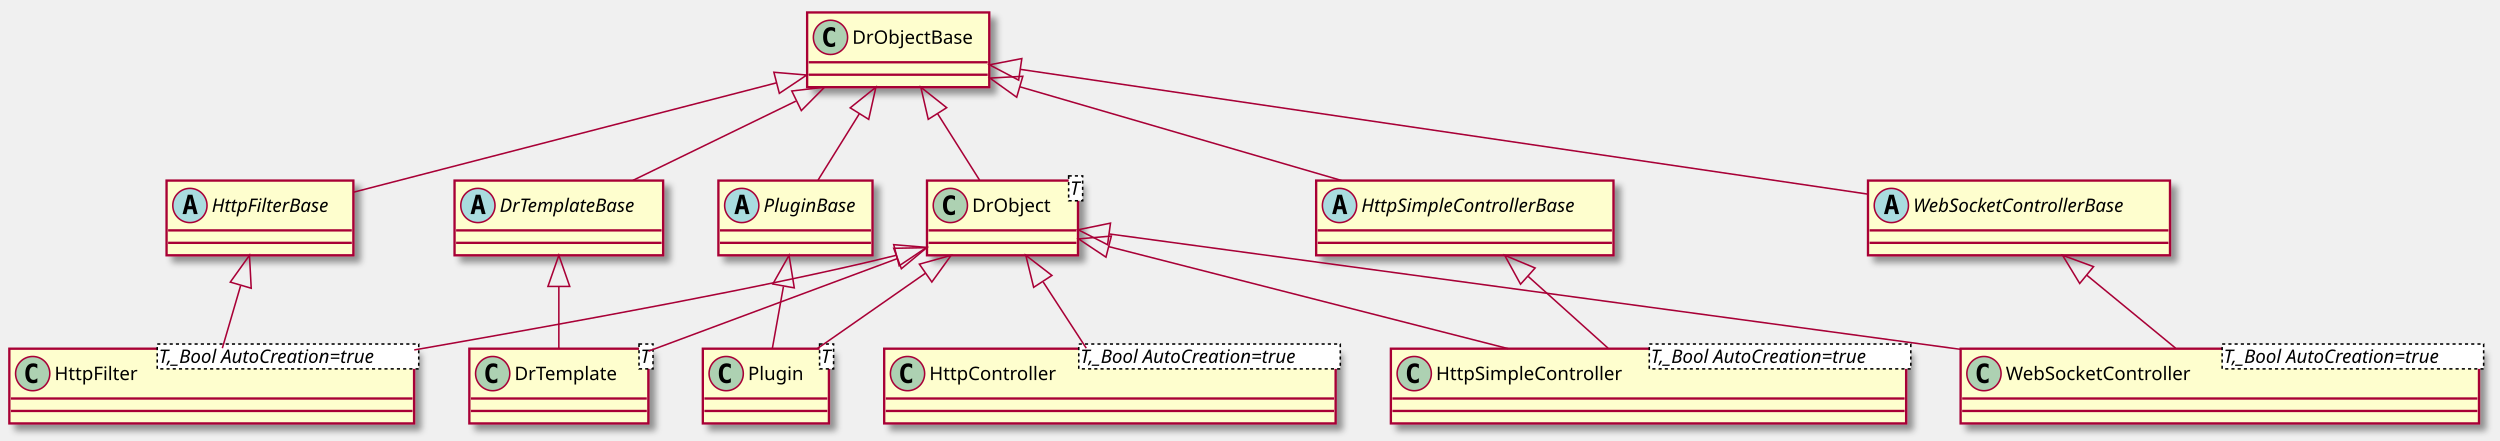
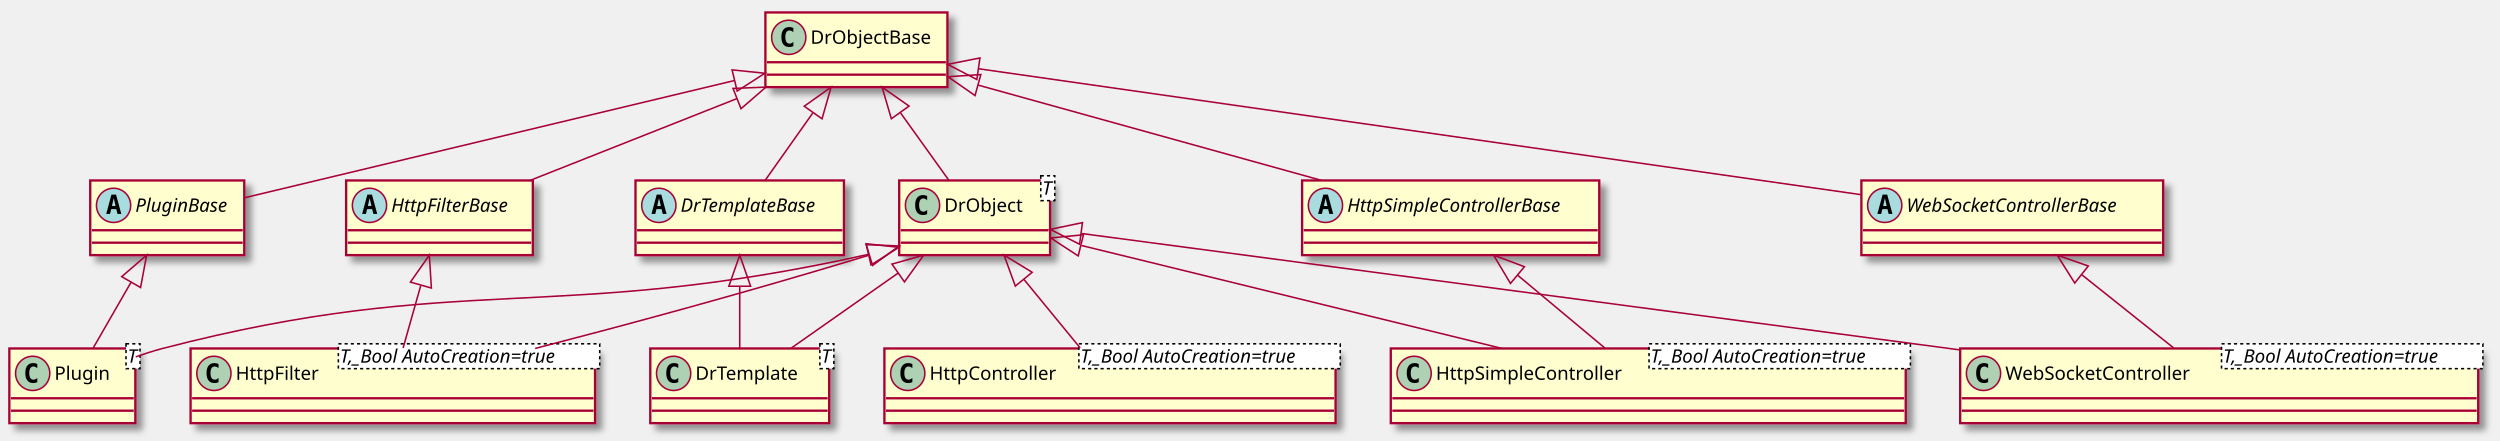
- <svg xmlns="http://www.w3.org/2000/svg" contentScriptType="application/ecmascript" contentStyleType="text/css" height="283px" preserveAspectRatio="none" style="width:1606px;height:283px;" version="1.1" viewBox="0 0 1606 283" width="1606px" zoomAndPan="magnify">
+ <svg xmlns="http://www.w3.org/2000/svg" contentScriptType="application/ecmascript" contentStyleType="text/css" height="283px" preserveAspectRatio="none" style="width:1607px;height:283px;" version="1.1" viewBox="0 0 1607 283" width="1607px" zoomAndPan="magnify">
  <defs>
-     <filter height="300%" id="f1hxv7qah2ywp8" width="300%" x="-1" y="-1">
+     <filter height="300%" id="f1bitmemdarbrc" width="300%" x="-1" y="-1">
      <feGaussianBlur result="blurOut" stdDeviation="2.0" />
      <feColorMatrix in="blurOut" result="blurOut2" type="matrix" values="0 0 0 0 0 0 0 0 0 0 0 0 0 0 0 0 0 0 .4 0" />
      <feOffset dx="4.0" dy="4.0" in="blurOut2" result="blurOut3" />
      <feBlend in="SourceGraphic" in2="blurOut3" mode="normal" />
    </filter>
  </defs>
  <g>
-     <rect fill="#FEFECE" filter="url(#f1hxv7qah2ywp8)" height="48" id="C_0000948678946378292650" style="stroke: #A80036; stroke-width: 1.5;" width="117" x="518.5" y="8" />
-     <ellipse cx="533.5" cy="24" fill="#ADD1B2" rx="11" ry="11" style="stroke: #A80036; stroke-width: 1.0;" />
-     <path d="M536.469,29.641 Q535.891,29.938 535.25,30.078 Q534.609,30.234 533.906,30.234 Q531.406,30.234 530.078,28.594 Q528.766,26.938 528.766,23.812 Q528.766,20.688 530.078,19.031 Q531.406,17.375 533.906,17.375 Q534.609,17.375 535.25,17.531 Q535.906,17.688 536.469,17.984 L536.469,20.703 Q535.844,20.125 535.25,19.859 Q534.656,19.578 534.031,19.578 Q532.688,19.578 532,20.656 Q531.312,21.719 531.312,23.812 Q531.312,25.906 532,26.984 Q532.688,28.047 534.031,28.047 Q534.656,28.047 535.25,27.781 Q535.844,27.5 536.469,26.922 L536.469,29.641 Z " />
-     <text fill="#000000" font-family="sans-serif" font-size="12" lengthAdjust="spacingAndGlyphs" textLength="85" x="547.5" y="28.154">DrObjectBase</text>
-     <line style="stroke: #A80036; stroke-width: 1.5;" x1="519.5" x2="634.5" y1="40" y2="40" />
-     <line style="stroke: #A80036; stroke-width: 1.5;" x1="519.5" x2="634.5" y1="48" y2="48" />
-     <rect fill="#FEFECE" filter="url(#f1hxv7qah2ywp8)" height="48" id="C_0000928351319055387329" style="stroke: #A80036; stroke-width: 1.5;" width="97" x="595.5" y="116" />
-     <ellipse cx="610.5" cy="132" fill="#ADD1B2" rx="11" ry="11" style="stroke: #A80036; stroke-width: 1.0;" />
-     <path d="M613.469,137.641 Q612.891,137.938 612.25,138.078 Q611.609,138.234 610.906,138.234 Q608.406,138.234 607.078,136.594 Q605.766,134.938 605.766,131.812 Q605.766,128.688 607.078,127.031 Q608.406,125.375 610.906,125.375 Q611.609,125.375 612.25,125.531 Q612.906,125.688 613.469,125.984 L613.469,128.703 Q612.844,128.125 612.25,127.859 Q611.656,127.578 611.031,127.578 Q609.688,127.578 609,128.656 Q608.312,129.719 608.312,131.812 Q608.312,133.906 609,134.984 Q609.688,136.047 611.031,136.047 Q611.656,136.047 612.25,135.781 Q612.844,135.5 613.469,134.922 L613.469,137.641 Z " />
-     <text fill="#000000" font-family="sans-serif" font-size="12" lengthAdjust="spacingAndGlyphs" textLength="54" x="624.5" y="136.154">DrObject</text>
-     <rect fill="#FFFFFF" height="15.969" style="stroke: #000000; stroke-width: 1.0; stroke-dasharray: 2.0,2.0;" width="9" x="686.5" y="113" />
-     <text fill="#000000" font-family="sans-serif" font-size="12" font-style="italic" lengthAdjust="spacingAndGlyphs" textLength="7" x="687.5" y="125.139">T</text>
-     <line style="stroke: #A80036; stroke-width: 1.5;" x1="596.5" x2="691.5" y1="148" y2="148" />
-     <line style="stroke: #A80036; stroke-width: 1.5;" x1="596.5" x2="691.5" y1="156" y2="156" />
-     <rect fill="#FEFECE" filter="url(#f1hxv7qah2ywp8)" height="48" id="C_0001287349830889935744" style="stroke: #A80036; stroke-width: 1.5;" width="120" x="107" y="116" />
-     <ellipse cx="122" cy="132" fill="#A9DCDF" rx="11" ry="11" style="stroke: #A80036; stroke-width: 1.0;" />
-     <path d="M122.109,127.344 L120.953,132.422 L123.281,132.422 L122.109,127.344 Z M120.625,125.109 L123.609,125.109 L126.969,137.5 L124.516,137.5 L123.75,134.438 L120.469,134.438 L119.719,137.5 L117.281,137.5 L120.625,125.109 Z " />
-     <text fill="#000000" font-family="sans-serif" font-size="12" font-style="italic" lengthAdjust="spacingAndGlyphs" textLength="88" x="136" y="136.154">HttpFilterBase</text>
-     <line style="stroke: #A80036; stroke-width: 1.5;" x1="108" x2="226" y1="148" y2="148" />
-     <line style="stroke: #A80036; stroke-width: 1.5;" x1="108" x2="226" y1="156" y2="156" />
-     <rect fill="#FEFECE" filter="url(#f1hxv7qah2ywp8)" height="48" id="C_0001423317784030907931" style="stroke: #A80036; stroke-width: 1.5;" width="260" x="6" y="224" />
+     <rect fill="#FEFECE" filter="url(#f1bitmemdarbrc)" height="48" id="C_0000948678946378292650" style="stroke: #A80036; stroke-width: 1.5;" width="117" x="492" y="8" />
+     <ellipse cx="507" cy="24" fill="#ADD1B2" rx="11" ry="11" style="stroke: #A80036; stroke-width: 1.0;" />
+     <path d="M509.969,29.641 Q509.391,29.938 508.75,30.078 Q508.109,30.234 507.406,30.234 Q504.906,30.234 503.578,28.594 Q502.266,26.938 502.266,23.812 Q502.266,20.688 503.578,19.031 Q504.906,17.375 507.406,17.375 Q508.109,17.375 508.75,17.531 Q509.406,17.688 509.969,17.984 L509.969,20.703 Q509.344,20.125 508.75,19.859 Q508.156,19.578 507.531,19.578 Q506.188,19.578 505.5,20.656 Q504.812,21.719 504.812,23.812 Q504.812,25.906 505.5,26.984 Q506.188,28.047 507.531,28.047 Q508.156,28.047 508.75,27.781 Q509.344,27.5 509.969,26.922 L509.969,29.641 Z " />
+     <text fill="#000000" font-family="sans-serif" font-size="12" lengthAdjust="spacingAndGlyphs" textLength="85" x="521" y="28.154">DrObjectBase</text>
+     <line style="stroke: #A80036; stroke-width: 1.5;" x1="493" x2="608" y1="40" y2="40" />
+     <line style="stroke: #A80036; stroke-width: 1.5;" x1="493" x2="608" y1="48" y2="48" />
+     <rect fill="#FEFECE" filter="url(#f1bitmemdarbrc)" height="48" id="C_0000928351319055387329" style="stroke: #A80036; stroke-width: 1.5;" width="97" x="578" y="116" />
+     <ellipse cx="593" cy="132" fill="#ADD1B2" rx="11" ry="11" style="stroke: #A80036; stroke-width: 1.0;" />
+     <path d="M595.969,137.641 Q595.391,137.938 594.75,138.078 Q594.109,138.234 593.406,138.234 Q590.906,138.234 589.578,136.594 Q588.266,134.938 588.266,131.812 Q588.266,128.688 589.578,127.031 Q590.906,125.375 593.406,125.375 Q594.109,125.375 594.75,125.531 Q595.406,125.688 595.969,125.984 L595.969,128.703 Q595.344,128.125 594.75,127.859 Q594.156,127.578 593.531,127.578 Q592.188,127.578 591.5,128.656 Q590.812,129.719 590.812,131.812 Q590.812,133.906 591.5,134.984 Q592.188,136.047 593.531,136.047 Q594.156,136.047 594.75,135.781 Q595.344,135.5 595.969,134.922 L595.969,137.641 Z " />
+     <text fill="#000000" font-family="sans-serif" font-size="12" lengthAdjust="spacingAndGlyphs" textLength="54" x="607" y="136.154">DrObject</text>
+     <rect fill="#FFFFFF" height="15.969" style="stroke: #000000; stroke-width: 1.0; stroke-dasharray: 2.0,2.0;" width="9" x="669" y="113" />
+     <text fill="#000000" font-family="sans-serif" font-size="12" font-style="italic" lengthAdjust="spacingAndGlyphs" textLength="7" x="670" y="125.139">T</text>
+     <line style="stroke: #A80036; stroke-width: 1.5;" x1="579" x2="674" y1="148" y2="148" />
+     <line style="stroke: #A80036; stroke-width: 1.5;" x1="579" x2="674" y1="156" y2="156" />
+     <rect fill="#FEFECE" filter="url(#f1bitmemdarbrc)" height="48" id="C_0001766132705992294525" style="stroke: #A80036; stroke-width: 1.5;" width="99" x="58" y="116" />
+     <ellipse cx="73" cy="132" fill="#A9DCDF" rx="11" ry="11" style="stroke: #A80036; stroke-width: 1.0;" />
+     <path d="M73.109,127.344 L71.953,132.422 L74.281,132.422 L73.109,127.344 Z M71.625,125.109 L74.609,125.109 L77.969,137.5 L75.516,137.5 L74.75,134.438 L71.469,134.438 L70.719,137.5 L68.281,137.5 L71.625,125.109 Z " />
+     <text fill="#000000" font-family="sans-serif" font-size="12" font-style="italic" lengthAdjust="spacingAndGlyphs" textLength="67" x="87" y="136.154">PluginBase</text>
+     <line style="stroke: #A80036; stroke-width: 1.5;" x1="59" x2="156" y1="148" y2="148" />
+     <line style="stroke: #A80036; stroke-width: 1.5;" x1="59" x2="156" y1="156" y2="156" />
+     <rect fill="#FEFECE" filter="url(#f1bitmemdarbrc)" height="48" id="C_0000090245984191403772" style="stroke: #A80036; stroke-width: 1.5;" width="81" x="6" y="224" />
    <ellipse cx="21" cy="240" fill="#ADD1B2" rx="11" ry="11" style="stroke: #A80036; stroke-width: 1.0;" />
    <path d="M23.969,245.641 Q23.391,245.938 22.75,246.078 Q22.109,246.234 21.406,246.234 Q18.906,246.234 17.578,244.594 Q16.266,242.938 16.266,239.812 Q16.266,236.688 17.578,235.031 Q18.906,233.375 21.406,233.375 Q22.109,233.375 22.75,233.531 Q23.406,233.688 23.969,233.984 L23.969,236.703 Q23.344,236.125 22.75,235.859 Q22.156,235.578 21.531,235.578 Q20.188,235.578 19.5,236.656 Q18.812,237.719 18.812,239.812 Q18.812,241.906 19.5,242.984 Q20.188,244.047 21.531,244.047 Q22.156,244.047 22.75,243.781 Q23.344,243.5 23.969,242.922 L23.969,245.641 Z " />
-     <text fill="#000000" font-family="sans-serif" font-size="12" lengthAdjust="spacingAndGlyphs" textLength="58" x="35" y="244.154">HttpFilter</text>
-     <rect fill="#FFFFFF" height="15.969" style="stroke: #000000; stroke-width: 1.0; stroke-dasharray: 2.0,2.0;" width="168" x="101" y="221" />
-     <text fill="#000000" font-family="sans-serif" font-size="12" font-style="italic" lengthAdjust="spacingAndGlyphs" textLength="166" x="102" y="233.139">T,_Bool AutoCreation=true</text>
-     <line style="stroke: #A80036; stroke-width: 1.5;" x1="7" x2="265" y1="256" y2="256" />
-     <line style="stroke: #A80036; stroke-width: 1.5;" x1="7" x2="265" y1="264" y2="264" />
-     <rect fill="#FEFECE" filter="url(#f1hxv7qah2ywp8)" height="48" id="C_0000286555068366301766" style="stroke: #A80036; stroke-width: 1.5;" width="134" x="292" y="116" />
-     <ellipse cx="307" cy="132" fill="#A9DCDF" rx="11" ry="11" style="stroke: #A80036; stroke-width: 1.0;" />
-     <path d="M307.109,127.344 L305.953,132.422 L308.281,132.422 L307.109,127.344 Z M305.625,125.109 L308.609,125.109 L311.969,137.5 L309.516,137.5 L308.75,134.438 L305.469,134.438 L304.719,137.5 L302.281,137.5 L305.625,125.109 Z " />
-     <text fill="#000000" font-family="sans-serif" font-size="12" font-style="italic" lengthAdjust="spacingAndGlyphs" textLength="102" x="321" y="136.154">DrTemplateBase</text>
-     <line style="stroke: #A80036; stroke-width: 1.5;" x1="293" x2="425" y1="148" y2="148" />
-     <line style="stroke: #A80036; stroke-width: 1.5;" x1="293" x2="425" y1="156" y2="156" />
-     <rect fill="#FEFECE" filter="url(#f1hxv7qah2ywp8)" height="48" id="C_0000730908334399288167" style="stroke: #A80036; stroke-width: 1.5;" width="115" x="301.5" y="224" />
-     <ellipse cx="316.5" cy="240" fill="#ADD1B2" rx="11" ry="11" style="stroke: #A80036; stroke-width: 1.0;" />
-     <path d="M319.469,245.641 Q318.891,245.938 318.25,246.078 Q317.609,246.234 316.906,246.234 Q314.406,246.234 313.078,244.594 Q311.766,242.938 311.766,239.812 Q311.766,236.688 313.078,235.031 Q314.406,233.375 316.906,233.375 Q317.609,233.375 318.25,233.531 Q318.906,233.688 319.469,233.984 L319.469,236.703 Q318.844,236.125 318.25,235.859 Q317.656,235.578 317.031,235.578 Q315.688,235.578 315,236.656 Q314.312,237.719 314.312,239.812 Q314.312,241.906 315,242.984 Q315.688,244.047 317.031,244.047 Q317.656,244.047 318.25,243.781 Q318.844,243.5 319.469,242.922 L319.469,245.641 Z " />
-     <text fill="#000000" font-family="sans-serif" font-size="12" lengthAdjust="spacingAndGlyphs" textLength="72" x="330.5" y="244.154">DrTemplate</text>
-     <rect fill="#FFFFFF" height="15.969" style="stroke: #000000; stroke-width: 1.0; stroke-dasharray: 2.0,2.0;" width="9" x="410.5" y="221" />
-     <text fill="#000000" font-family="sans-serif" font-size="12" font-style="italic" lengthAdjust="spacingAndGlyphs" textLength="7" x="411.5" y="233.139">T</text>
-     <line style="stroke: #A80036; stroke-width: 1.5;" x1="302.5" x2="415.5" y1="256" y2="256" />
-     <line style="stroke: #A80036; stroke-width: 1.5;" x1="302.5" x2="415.5" y1="264" y2="264" />
-     <rect fill="#FEFECE" filter="url(#f1hxv7qah2ywp8)" height="48" id="C_0001766132705992294525" style="stroke: #A80036; stroke-width: 1.5;" width="99" x="461.5" y="116" />
-     <ellipse cx="476.5" cy="132" fill="#A9DCDF" rx="11" ry="11" style="stroke: #A80036; stroke-width: 1.0;" />
-     <path d="M476.609,127.344 L475.453,132.422 L477.781,132.422 L476.609,127.344 Z M475.125,125.109 L478.109,125.109 L481.469,137.5 L479.016,137.5 L478.25,134.438 L474.969,134.438 L474.219,137.5 L471.781,137.5 L475.125,125.109 Z " />
-     <text fill="#000000" font-family="sans-serif" font-size="12" font-style="italic" lengthAdjust="spacingAndGlyphs" textLength="67" x="490.5" y="136.154">PluginBase</text>
-     <line style="stroke: #A80036; stroke-width: 1.5;" x1="462.5" x2="559.5" y1="148" y2="148" />
-     <line style="stroke: #A80036; stroke-width: 1.5;" x1="462.5" x2="559.5" y1="156" y2="156" />
-     <rect fill="#FEFECE" filter="url(#f1hxv7qah2ywp8)" height="48" id="C_0000090245984191403772" style="stroke: #A80036; stroke-width: 1.5;" width="81" x="451.5" y="224" />
-     <ellipse cx="466.5" cy="240" fill="#ADD1B2" rx="11" ry="11" style="stroke: #A80036; stroke-width: 1.0;" />
-     <path d="M469.469,245.641 Q468.891,245.938 468.25,246.078 Q467.609,246.234 466.906,246.234 Q464.406,246.234 463.078,244.594 Q461.766,242.938 461.766,239.812 Q461.766,236.688 463.078,235.031 Q464.406,233.375 466.906,233.375 Q467.609,233.375 468.25,233.531 Q468.906,233.688 469.469,233.984 L469.469,236.703 Q468.844,236.125 468.25,235.859 Q467.656,235.578 467.031,235.578 Q465.688,235.578 465,236.656 Q464.312,237.719 464.312,239.812 Q464.312,241.906 465,242.984 Q465.688,244.047 467.031,244.047 Q467.656,244.047 468.25,243.781 Q468.844,243.5 469.469,242.922 L469.469,245.641 Z " />
-     <text fill="#000000" font-family="sans-serif" font-size="12" lengthAdjust="spacingAndGlyphs" textLength="38" x="480.5" y="244.154">Plugin</text>
-     <rect fill="#FFFFFF" height="15.969" style="stroke: #000000; stroke-width: 1.0; stroke-dasharray: 2.0,2.0;" width="9" x="526.5" y="221" />
-     <text fill="#000000" font-family="sans-serif" font-size="12" font-style="italic" lengthAdjust="spacingAndGlyphs" textLength="7" x="527.5" y="233.139">T</text>
-     <line style="stroke: #A80036; stroke-width: 1.5;" x1="452.5" x2="531.5" y1="256" y2="256" />
-     <line style="stroke: #A80036; stroke-width: 1.5;" x1="452.5" x2="531.5" y1="264" y2="264" />
-     <rect fill="#FEFECE" filter="url(#f1hxv7qah2ywp8)" height="48" id="C_0000128620413217137181" style="stroke: #A80036; stroke-width: 1.5;" width="191" x="845.5" y="116" />
-     <ellipse cx="860.5" cy="132" fill="#A9DCDF" rx="11" ry="11" style="stroke: #A80036; stroke-width: 1.0;" />
-     <path d="M860.609,127.344 L859.453,132.422 L861.781,132.422 L860.609,127.344 Z M859.125,125.109 L862.109,125.109 L865.469,137.5 L863.016,137.5 L862.25,134.438 L858.969,134.438 L858.219,137.5 L855.781,137.5 L859.125,125.109 Z " />
-     <text fill="#000000" font-family="sans-serif" font-size="12" font-style="italic" lengthAdjust="spacingAndGlyphs" textLength="159" x="874.5" y="136.154">HttpSimpleControllerBase</text>
-     <line style="stroke: #A80036; stroke-width: 1.5;" x1="846.5" x2="1035.5" y1="148" y2="148" />
-     <line style="stroke: #A80036; stroke-width: 1.5;" x1="846.5" x2="1035.5" y1="156" y2="156" />
-     <rect fill="#FEFECE" filter="url(#f1hxv7qah2ywp8)" height="48" id="C_0001615046545627727628" style="stroke: #A80036; stroke-width: 1.5;" width="194" x="1200" y="116" />
-     <ellipse cx="1215" cy="132" fill="#A9DCDF" rx="11" ry="11" style="stroke: #A80036; stroke-width: 1.0;" />
-     <path d="M1215.109,127.344 L1213.953,132.422 L1216.281,132.422 L1215.109,127.344 Z M1213.625,125.109 L1216.609,125.109 L1219.969,137.5 L1217.516,137.5 L1216.75,134.438 L1213.469,134.438 L1212.719,137.5 L1210.281,137.5 L1213.625,125.109 Z " />
-     <text fill="#000000" font-family="sans-serif" font-size="12" font-style="italic" lengthAdjust="spacingAndGlyphs" textLength="162" x="1229" y="136.154">WebSocketControllerBase</text>
-     <line style="stroke: #A80036; stroke-width: 1.5;" x1="1201" x2="1393" y1="148" y2="148" />
-     <line style="stroke: #A80036; stroke-width: 1.5;" x1="1201" x2="1393" y1="156" y2="156" />
-     <rect fill="#FEFECE" filter="url(#f1hxv7qah2ywp8)" height="48" id="C_0000022864597420834899" style="stroke: #A80036; stroke-width: 1.5;" width="290" x="568" y="224" />
-     <ellipse cx="583" cy="240" fill="#ADD1B2" rx="11" ry="11" style="stroke: #A80036; stroke-width: 1.0;" />
-     <path d="M585.969,245.641 Q585.391,245.938 584.75,246.078 Q584.109,246.234 583.406,246.234 Q580.906,246.234 579.578,244.594 Q578.266,242.938 578.266,239.812 Q578.266,236.688 579.578,235.031 Q580.906,233.375 583.406,233.375 Q584.109,233.375 584.75,233.531 Q585.406,233.688 585.969,233.984 L585.969,236.703 Q585.344,236.125 584.75,235.859 Q584.156,235.578 583.531,235.578 Q582.188,235.578 581.5,236.656 Q580.812,237.719 580.812,239.812 Q580.812,241.906 581.5,242.984 Q582.188,244.047 583.531,244.047 Q584.156,244.047 584.75,243.781 Q585.344,243.5 585.969,242.922 L585.969,245.641 Z " />
-     <text fill="#000000" font-family="sans-serif" font-size="12" lengthAdjust="spacingAndGlyphs" textLength="88" x="597" y="244.154">HttpController</text>
-     <rect fill="#FFFFFF" height="15.969" style="stroke: #000000; stroke-width: 1.0; stroke-dasharray: 2.0,2.0;" width="168" x="693" y="221" />
-     <text fill="#000000" font-family="sans-serif" font-size="12" font-style="italic" lengthAdjust="spacingAndGlyphs" textLength="166" x="694" y="233.139">T,_Bool AutoCreation=true</text>
-     <line style="stroke: #A80036; stroke-width: 1.5;" x1="569" x2="857" y1="256" y2="256" />
-     <line style="stroke: #A80036; stroke-width: 1.5;" x1="569" x2="857" y1="264" y2="264" />
-     <rect fill="#FEFECE" filter="url(#f1hxv7qah2ywp8)" height="48" id="C_0000230834042887687668" style="stroke: #A80036; stroke-width: 1.5;" width="331" x="893.5" y="224" />
-     <ellipse cx="908.5" cy="240" fill="#ADD1B2" rx="11" ry="11" style="stroke: #A80036; stroke-width: 1.0;" />
-     <path d="M911.469,245.641 Q910.891,245.938 910.25,246.078 Q909.609,246.234 908.906,246.234 Q906.406,246.234 905.078,244.594 Q903.766,242.938 903.766,239.812 Q903.766,236.688 905.078,235.031 Q906.406,233.375 908.906,233.375 Q909.609,233.375 910.25,233.531 Q910.906,233.688 911.469,233.984 L911.469,236.703 Q910.844,236.125 910.25,235.859 Q909.656,235.578 909.031,235.578 Q907.688,235.578 907,236.656 Q906.312,237.719 906.312,239.812 Q906.312,241.906 907,242.984 Q907.688,244.047 909.031,244.047 Q909.656,244.047 910.25,243.781 Q910.844,243.5 911.469,242.922 L911.469,245.641 Z " />
-     <text fill="#000000" font-family="sans-serif" font-size="12" lengthAdjust="spacingAndGlyphs" textLength="129" x="922.5" y="244.154">HttpSimpleController</text>
-     <rect fill="#FFFFFF" height="15.969" style="stroke: #000000; stroke-width: 1.0; stroke-dasharray: 2.0,2.0;" width="168" x="1059.5" y="221" />
-     <text fill="#000000" font-family="sans-serif" font-size="12" font-style="italic" lengthAdjust="spacingAndGlyphs" textLength="166" x="1060.5" y="233.139">T,_Bool AutoCreation=true</text>
-     <line style="stroke: #A80036; stroke-width: 1.5;" x1="894.5" x2="1223.5" y1="256" y2="256" />
-     <line style="stroke: #A80036; stroke-width: 1.5;" x1="894.5" x2="1223.5" y1="264" y2="264" />
-     <rect fill="#FEFECE" filter="url(#f1hxv7qah2ywp8)" height="48" id="C_0001306947998463000992" style="stroke: #A80036; stroke-width: 1.5;" width="333" x="1259.5" y="224" />
-     <ellipse cx="1274.5" cy="240" fill="#ADD1B2" rx="11" ry="11" style="stroke: #A80036; stroke-width: 1.0;" />
-     <path d="M1277.469,245.641 Q1276.891,245.938 1276.25,246.078 Q1275.609,246.234 1274.906,246.234 Q1272.406,246.234 1271.078,244.594 Q1269.766,242.938 1269.766,239.812 Q1269.766,236.688 1271.078,235.031 Q1272.406,233.375 1274.906,233.375 Q1275.609,233.375 1276.25,233.531 Q1276.906,233.688 1277.469,233.984 L1277.469,236.703 Q1276.844,236.125 1276.25,235.859 Q1275.656,235.578 1275.031,235.578 Q1273.688,235.578 1273,236.656 Q1272.312,237.719 1272.312,239.812 Q1272.312,241.906 1273,242.984 Q1273.688,244.047 1275.031,244.047 Q1275.656,244.047 1276.25,243.781 Q1276.844,243.5 1277.469,242.922 L1277.469,245.641 Z " />
-     <text fill="#000000" font-family="sans-serif" font-size="12" lengthAdjust="spacingAndGlyphs" textLength="131" x="1288.5" y="244.154">WebSocketController</text>
-     <rect fill="#FFFFFF" height="15.969" style="stroke: #000000; stroke-width: 1.0; stroke-dasharray: 2.0,2.0;" width="168" x="1427.5" y="221" />
-     <text fill="#000000" font-family="sans-serif" font-size="12" font-style="italic" lengthAdjust="spacingAndGlyphs" textLength="166" x="1428.5" y="233.139">T,_Bool AutoCreation=true</text>
-     <line style="stroke: #A80036; stroke-width: 1.5;" x1="1260.5" x2="1591.5" y1="256" y2="256" />
-     <line style="stroke: #A80036; stroke-width: 1.5;" x1="1260.5" x2="1591.5" y1="264" y2="264" />
-     <path d="M602.37,73.13 C611.45,87.5 621.38,103.21 629.26,115.68 " fill="none" id="C_0000948678946378292650&lt;-C_0000928351319055387329" style="stroke: #A80036; stroke-width: 1.0;" />
-     <polygon fill="none" points="596.31,76.65,591.54,56,608.14,69.17,596.31,76.65" style="stroke: #A80036; stroke-width: 1.0;" />
-     <path d="M498.86,53.2 C419.81,73.64 299.28,104.8 227.3,123.41 " fill="none" id="C_0000948678946378292650&lt;-C_0001287349830889935744" style="stroke: #A80036; stroke-width: 1.0;" />
-     <polygon fill="none" points="497.14,46.42,518.26,48.19,500.65,59.97,497.14,46.42" style="stroke: #A80036; stroke-width: 1.0;" />
-     <path d="M575.71,163.99 C497.08,183.58 365.84,207.39 266.11,224.79 " fill="none" id="C_0000928351319055387329&lt;-C_0001423317784030907931" style="stroke: #A80036; stroke-width: 1.0;" />
-     <polygon fill="none" points="574.12,157.17,595.24,158.91,577.64,170.72,574.12,157.17" style="stroke: #A80036; stroke-width: 1.0;" />
-     <path d="M154.56,183.54 C150.55,197.23 146.27,211.9 142.82,223.68 " fill="none" id="C_0001287349830889935744&lt;-C_0001423317784030907931" style="stroke: #A80036; stroke-width: 1.0;" />
-     <polygon fill="none" points="147.94,181.23,160.27,164,161.38,185.16,147.94,181.23" style="stroke: #A80036; stroke-width: 1.0;" />
-     <path d="M511.25,64.97 C477.54,81.36 437.25,100.95 406.59,115.86 " fill="none" id="C_0000948678946378292650&lt;-C_0000286555068366301766" style="stroke: #A80036; stroke-width: 1.0;" />
-     <polygon fill="none" points="508.65,58.45,529.7,56,514.77,71.04,508.65,58.45" style="stroke: #A80036; stroke-width: 1.0;" />
-     <path d="M576.56,166.08 C527.87,184.19 462.81,208.39 416.56,225.59 " fill="none" id="C_0000928351319055387329&lt;-C_0000730908334399288167" style="stroke: #A80036; stroke-width: 1.0;" />
-     <polygon fill="none" points="574.14,159.51,595.33,159.1,579.03,172.63,574.14,159.51" style="stroke: #A80036; stroke-width: 1.0;" />
-     <path d="M359,184.02 C359,197.58 359,212.04 359,223.68 " fill="none" id="C_0000286555068366301766&lt;-C_0000730908334399288167" style="stroke: #A80036; stroke-width: 1.0;" />
-     <polygon fill="none" points="352,184,359,164,366,184,352,184" style="stroke: #A80036; stroke-width: 1.0;" />
-     <path d="M552.01,73.13 C543.07,87.5 533.29,103.21 525.52,115.68 " fill="none" id="C_0000948678946378292650&lt;-C_0001766132705992294525" style="stroke: #A80036; stroke-width: 1.0;" />
-     <polygon fill="none" points="546.17,69.28,562.68,56,558.05,76.68,546.17,69.28" style="stroke: #A80036; stroke-width: 1.0;" />
-     <path d="M503.29,184.02 C500.86,197.58 498.27,212.04 496.18,223.68 " fill="none" id="C_0001766132705992294525&lt;-C_0000090245984191403772" style="stroke: #A80036; stroke-width: 1.0;" />
-     <polygon fill="none" points="496.46,182.45,506.88,164,510.24,184.92,496.46,182.45" style="stroke: #A80036; stroke-width: 1.0;" />
-     <path d="M594.51,175.51 C571.79,191.35 545.47,209.71 525.18,223.86 " fill="none" id="C_0000928351319055387329&lt;-C_0000090245984191403772" style="stroke: #A80036; stroke-width: 1.0;" />
-     <polygon fill="none" points="590.61,169.7,611.02,164,598.62,181.18,590.61,169.7" style="stroke: #A80036; stroke-width: 1.0;" />
-     <path d="M655.21,55.78 C716.2,73.54 800.56,98.1 861.8,115.94 " fill="none" id="C_0000948678946378292650&lt;-C_0000128620413217137181" style="stroke: #A80036; stroke-width: 1.0;" />
-     <polygon fill="none" points="653.13,62.46,635.89,50.15,657.05,49.02,653.13,62.46" style="stroke: #A80036; stroke-width: 1.0;" />
-     <path d="M655.7,44.59 C788.34,64.11 1055.97,103.51 1200,124.72 " fill="none" id="C_0000948678946378292650&lt;-C_0001615046545627727628" style="stroke: #A80036; stroke-width: 1.0;" />
-     <polygon fill="none" points="654.38,51.47,635.62,41.63,656.42,37.62,654.38,51.47" style="stroke: #A80036; stroke-width: 1.0;" />
-     <path d="M670.12,181.13 C679.48,195.5 689.7,211.21 697.82,223.68 " fill="none" id="C_0000928351319055387329&lt;-C_0000022864597420834899" style="stroke: #A80036; stroke-width: 1.0;" />
-     <polygon fill="none" points="664.02,184.58,658.97,164,675.75,176.94,664.02,184.58" style="stroke: #A80036; stroke-width: 1.0;" />
-     <path d="M712.36,158.46 C782.43,176.36 891.76,204.28 968.87,223.98 " fill="none" id="C_0000928351319055387329&lt;-C_0000230834042887687668" style="stroke: #A80036; stroke-width: 1.0;" />
-     <polygon fill="none" points="710.47,165.2,692.83,153.47,713.94,151.64,710.47,165.2" style="stroke: #A80036; stroke-width: 1.0;" />
-     <path d="M981.71,177.57 C998.73,192.86 1018,210.17 1033.04,223.68 " fill="none" id="C_0000128620413217137181&lt;-C_0000230834042887687668" style="stroke: #A80036; stroke-width: 1.0;" />
-     <polygon fill="none" points="976.8,182.57,966.6,164,986.16,172.16,976.8,182.57" style="stroke: #A80036; stroke-width: 1.0;" />
-     <path d="M712.62,150.3 C833.9,166.74 1089.32,201.36 1259.29,224.4 " fill="none" id="C_0000928351319055387329&lt;-C_0001306947998463000992" style="stroke: #A80036; stroke-width: 1.0;" />
-     <polygon fill="none" points="711.5,157.21,692.62,147.59,713.38,143.34,711.5,157.21" style="stroke: #A80036; stroke-width: 1.0;" />
-     <path d="M1340.65,176.87 C1359.46,192.33 1380.92,209.96 1397.62,223.68 " fill="none" id="C_0001615046545627727628&lt;-C_0001306947998463000992" style="stroke: #A80036; stroke-width: 1.0;" />
-     <polygon fill="none" points="1336,182.11,1324.99,164,1344.89,171.29,1336,182.11" style="stroke: #A80036; stroke-width: 1.0;" />
+     <text fill="#000000" font-family="sans-serif" font-size="12" lengthAdjust="spacingAndGlyphs" textLength="38" x="35" y="244.154">Plugin</text>
+     <rect fill="#FFFFFF" height="15.969" style="stroke: #000000; stroke-width: 1.0; stroke-dasharray: 2.0,2.0;" width="9" x="81" y="221" />
+     <text fill="#000000" font-family="sans-serif" font-size="12" font-style="italic" lengthAdjust="spacingAndGlyphs" textLength="7" x="82" y="233.139">T</text>
+     <line style="stroke: #A80036; stroke-width: 1.5;" x1="7" x2="86" y1="256" y2="256" />
+     <line style="stroke: #A80036; stroke-width: 1.5;" x1="7" x2="86" y1="264" y2="264" />
+     <rect fill="#FEFECE" filter="url(#f1bitmemdarbrc)" height="48" id="C_0001287349830889935744" style="stroke: #A80036; stroke-width: 1.5;" width="120" x="222.5" y="116" />
+     <ellipse cx="237.5" cy="132" fill="#A9DCDF" rx="11" ry="11" style="stroke: #A80036; stroke-width: 1.0;" />
+     <path d="M237.609,127.344 L236.453,132.422 L238.781,132.422 L237.609,127.344 Z M236.125,125.109 L239.109,125.109 L242.469,137.5 L240.016,137.5 L239.25,134.438 L235.969,134.438 L235.219,137.5 L232.781,137.5 L236.125,125.109 Z " />
+     <text fill="#000000" font-family="sans-serif" font-size="12" font-style="italic" lengthAdjust="spacingAndGlyphs" textLength="88" x="251.5" y="136.154">HttpFilterBase</text>
+     <line style="stroke: #A80036; stroke-width: 1.5;" x1="223.5" x2="341.5" y1="148" y2="148" />
+     <line style="stroke: #A80036; stroke-width: 1.5;" x1="223.5" x2="341.5" y1="156" y2="156" />
+     <rect fill="#FEFECE" filter="url(#f1bitmemdarbrc)" height="48" id="C_0001423317784030907931" style="stroke: #A80036; stroke-width: 1.5;" width="260" x="122.5" y="224" />
+     <ellipse cx="137.5" cy="240" fill="#ADD1B2" rx="11" ry="11" style="stroke: #A80036; stroke-width: 1.0;" />
+     <path d="M140.469,245.641 Q139.891,245.938 139.25,246.078 Q138.609,246.234 137.906,246.234 Q135.406,246.234 134.078,244.594 Q132.766,242.938 132.766,239.812 Q132.766,236.688 134.078,235.031 Q135.406,233.375 137.906,233.375 Q138.609,233.375 139.25,233.531 Q139.906,233.688 140.469,233.984 L140.469,236.703 Q139.844,236.125 139.25,235.859 Q138.656,235.578 138.031,235.578 Q136.688,235.578 136,236.656 Q135.312,237.719 135.312,239.812 Q135.312,241.906 136,242.984 Q136.688,244.047 138.031,244.047 Q138.656,244.047 139.25,243.781 Q139.844,243.5 140.469,242.922 L140.469,245.641 Z " />
+     <text fill="#000000" font-family="sans-serif" font-size="12" lengthAdjust="spacingAndGlyphs" textLength="58" x="151.5" y="244.154">HttpFilter</text>
+     <rect fill="#FFFFFF" height="15.969" style="stroke: #000000; stroke-width: 1.0; stroke-dasharray: 2.0,2.0;" width="168" x="217.5" y="221" />
+     <text fill="#000000" font-family="sans-serif" font-size="12" font-style="italic" lengthAdjust="spacingAndGlyphs" textLength="166" x="218.5" y="233.139">T,_Bool AutoCreation=true</text>
+     <line style="stroke: #A80036; stroke-width: 1.5;" x1="123.5" x2="381.5" y1="256" y2="256" />
+     <line style="stroke: #A80036; stroke-width: 1.5;" x1="123.5" x2="381.5" y1="264" y2="264" />
+     <rect fill="#FEFECE" filter="url(#f1bitmemdarbrc)" height="48" id="C_0000286555068366301766" style="stroke: #A80036; stroke-width: 1.5;" width="134" x="408.5" y="116" />
+     <ellipse cx="423.5" cy="132" fill="#A9DCDF" rx="11" ry="11" style="stroke: #A80036; stroke-width: 1.0;" />
+     <path d="M423.609,127.344 L422.453,132.422 L424.781,132.422 L423.609,127.344 Z M422.125,125.109 L425.109,125.109 L428.469,137.5 L426.016,137.5 L425.25,134.438 L421.969,134.438 L421.219,137.5 L418.781,137.5 L422.125,125.109 Z " />
+     <text fill="#000000" font-family="sans-serif" font-size="12" font-style="italic" lengthAdjust="spacingAndGlyphs" textLength="102" x="437.5" y="136.154">DrTemplateBase</text>
+     <line style="stroke: #A80036; stroke-width: 1.5;" x1="409.5" x2="541.5" y1="148" y2="148" />
+     <line style="stroke: #A80036; stroke-width: 1.5;" x1="409.5" x2="541.5" y1="156" y2="156" />
+     <rect fill="#FEFECE" filter="url(#f1bitmemdarbrc)" height="48" id="C_0000730908334399288167" style="stroke: #A80036; stroke-width: 1.5;" width="115" x="418" y="224" />
+     <ellipse cx="433" cy="240" fill="#ADD1B2" rx="11" ry="11" style="stroke: #A80036; stroke-width: 1.0;" />
+     <path d="M435.969,245.641 Q435.391,245.938 434.75,246.078 Q434.109,246.234 433.406,246.234 Q430.906,246.234 429.578,244.594 Q428.266,242.938 428.266,239.812 Q428.266,236.688 429.578,235.031 Q430.906,233.375 433.406,233.375 Q434.109,233.375 434.75,233.531 Q435.406,233.688 435.969,233.984 L435.969,236.703 Q435.344,236.125 434.75,235.859 Q434.156,235.578 433.531,235.578 Q432.188,235.578 431.5,236.656 Q430.812,237.719 430.812,239.812 Q430.812,241.906 431.5,242.984 Q432.188,244.047 433.531,244.047 Q434.156,244.047 434.75,243.781 Q435.344,243.5 435.969,242.922 L435.969,245.641 Z " />
+     <text fill="#000000" font-family="sans-serif" font-size="12" lengthAdjust="spacingAndGlyphs" textLength="72" x="447" y="244.154">DrTemplate</text>
+     <rect fill="#FFFFFF" height="15.969" style="stroke: #000000; stroke-width: 1.0; stroke-dasharray: 2.0,2.0;" width="9" x="527" y="221" />
+     <text fill="#000000" font-family="sans-serif" font-size="12" font-style="italic" lengthAdjust="spacingAndGlyphs" textLength="7" x="528" y="233.139">T</text>
+     <line style="stroke: #A80036; stroke-width: 1.5;" x1="419" x2="532" y1="256" y2="256" />
+     <line style="stroke: #A80036; stroke-width: 1.5;" x1="419" x2="532" y1="264" y2="264" />
+     <rect fill="#FEFECE" filter="url(#f1bitmemdarbrc)" height="48" id="C_0000128620413217137181" style="stroke: #A80036; stroke-width: 1.5;" width="191" x="837" y="116" />
+     <ellipse cx="852" cy="132" fill="#A9DCDF" rx="11" ry="11" style="stroke: #A80036; stroke-width: 1.0;" />
+     <path d="M852.109,127.344 L850.953,132.422 L853.281,132.422 L852.109,127.344 Z M850.625,125.109 L853.609,125.109 L856.969,137.5 L854.516,137.5 L853.75,134.438 L850.469,134.438 L849.719,137.5 L847.281,137.5 L850.625,125.109 Z " />
+     <text fill="#000000" font-family="sans-serif" font-size="12" font-style="italic" lengthAdjust="spacingAndGlyphs" textLength="159" x="866" y="136.154">HttpSimpleControllerBase</text>
+     <line style="stroke: #A80036; stroke-width: 1.5;" x1="838" x2="1027" y1="148" y2="148" />
+     <line style="stroke: #A80036; stroke-width: 1.5;" x1="838" x2="1027" y1="156" y2="156" />
+     <rect fill="#FEFECE" filter="url(#f1bitmemdarbrc)" height="48" id="C_0001615046545627727628" style="stroke: #A80036; stroke-width: 1.5;" width="194" x="1196.5" y="116" />
+     <ellipse cx="1211.5" cy="132" fill="#A9DCDF" rx="11" ry="11" style="stroke: #A80036; stroke-width: 1.0;" />
+     <path d="M1211.609,127.344 L1210.453,132.422 L1212.781,132.422 L1211.609,127.344 Z M1210.125,125.109 L1213.109,125.109 L1216.469,137.5 L1214.016,137.5 L1213.25,134.438 L1209.969,134.438 L1209.219,137.5 L1206.781,137.5 L1210.125,125.109 Z " />
+     <text fill="#000000" font-family="sans-serif" font-size="12" font-style="italic" lengthAdjust="spacingAndGlyphs" textLength="162" x="1225.5" y="136.154">WebSocketControllerBase</text>
+     <line style="stroke: #A80036; stroke-width: 1.5;" x1="1197.5" x2="1389.5" y1="148" y2="148" />
+     <line style="stroke: #A80036; stroke-width: 1.5;" x1="1197.5" x2="1389.5" y1="156" y2="156" />
+     <rect fill="#FEFECE" filter="url(#f1bitmemdarbrc)" height="48" id="C_0000022864597420834899" style="stroke: #A80036; stroke-width: 1.5;" width="290" x="568.5" y="224" />
+     <ellipse cx="583.5" cy="240" fill="#ADD1B2" rx="11" ry="11" style="stroke: #A80036; stroke-width: 1.0;" />
+     <path d="M586.469,245.641 Q585.891,245.938 585.25,246.078 Q584.609,246.234 583.906,246.234 Q581.406,246.234 580.078,244.594 Q578.766,242.938 578.766,239.812 Q578.766,236.688 580.078,235.031 Q581.406,233.375 583.906,233.375 Q584.609,233.375 585.25,233.531 Q585.906,233.688 586.469,233.984 L586.469,236.703 Q585.844,236.125 585.25,235.859 Q584.656,235.578 584.031,235.578 Q582.688,235.578 582,236.656 Q581.312,237.719 581.312,239.812 Q581.312,241.906 582,242.984 Q582.688,244.047 584.031,244.047 Q584.656,244.047 585.25,243.781 Q585.844,243.5 586.469,242.922 L586.469,245.641 Z " />
+     <text fill="#000000" font-family="sans-serif" font-size="12" lengthAdjust="spacingAndGlyphs" textLength="88" x="597.5" y="244.154">HttpController</text>
+     <rect fill="#FFFFFF" height="15.969" style="stroke: #000000; stroke-width: 1.0; stroke-dasharray: 2.0,2.0;" width="168" x="693.5" y="221" />
+     <text fill="#000000" font-family="sans-serif" font-size="12" font-style="italic" lengthAdjust="spacingAndGlyphs" textLength="166" x="694.5" y="233.139">T,_Bool AutoCreation=true</text>
+     <line style="stroke: #A80036; stroke-width: 1.5;" x1="569.5" x2="857.5" y1="256" y2="256" />
+     <line style="stroke: #A80036; stroke-width: 1.5;" x1="569.5" x2="857.5" y1="264" y2="264" />
+     <rect fill="#FEFECE" filter="url(#f1bitmemdarbrc)" height="48" id="C_0000230834042887687668" style="stroke: #A80036; stroke-width: 1.5;" width="331" x="894" y="224" />
+     <ellipse cx="909" cy="240" fill="#ADD1B2" rx="11" ry="11" style="stroke: #A80036; stroke-width: 1.0;" />
+     <path d="M911.969,245.641 Q911.391,245.938 910.75,246.078 Q910.109,246.234 909.406,246.234 Q906.906,246.234 905.578,244.594 Q904.266,242.938 904.266,239.812 Q904.266,236.688 905.578,235.031 Q906.906,233.375 909.406,233.375 Q910.109,233.375 910.75,233.531 Q911.406,233.688 911.969,233.984 L911.969,236.703 Q911.344,236.125 910.75,235.859 Q910.156,235.578 909.531,235.578 Q908.188,235.578 907.5,236.656 Q906.812,237.719 906.812,239.812 Q906.812,241.906 907.5,242.984 Q908.188,244.047 909.531,244.047 Q910.156,244.047 910.75,243.781 Q911.344,243.5 911.969,242.922 L911.969,245.641 Z " />
+     <text fill="#000000" font-family="sans-serif" font-size="12" lengthAdjust="spacingAndGlyphs" textLength="129" x="923" y="244.154">HttpSimpleController</text>
+     <rect fill="#FFFFFF" height="15.969" style="stroke: #000000; stroke-width: 1.0; stroke-dasharray: 2.0,2.0;" width="168" x="1060" y="221" />
+     <text fill="#000000" font-family="sans-serif" font-size="12" font-style="italic" lengthAdjust="spacingAndGlyphs" textLength="166" x="1061" y="233.139">T,_Bool AutoCreation=true</text>
+     <line style="stroke: #A80036; stroke-width: 1.5;" x1="895" x2="1224" y1="256" y2="256" />
+     <line style="stroke: #A80036; stroke-width: 1.5;" x1="895" x2="1224" y1="264" y2="264" />
+     <rect fill="#FEFECE" filter="url(#f1bitmemdarbrc)" height="48" id="C_0001306947998463000992" style="stroke: #A80036; stroke-width: 1.5;" width="333" x="1260" y="224" />
+     <ellipse cx="1275" cy="240" fill="#ADD1B2" rx="11" ry="11" style="stroke: #A80036; stroke-width: 1.0;" />
+     <path d="M1277.969,245.641 Q1277.391,245.938 1276.75,246.078 Q1276.109,246.234 1275.406,246.234 Q1272.906,246.234 1271.578,244.594 Q1270.266,242.938 1270.266,239.812 Q1270.266,236.688 1271.578,235.031 Q1272.906,233.375 1275.406,233.375 Q1276.109,233.375 1276.75,233.531 Q1277.406,233.688 1277.969,233.984 L1277.969,236.703 Q1277.344,236.125 1276.75,235.859 Q1276.156,235.578 1275.531,235.578 Q1274.188,235.578 1273.5,236.656 Q1272.812,237.719 1272.812,239.812 Q1272.812,241.906 1273.5,242.984 Q1274.188,244.047 1275.531,244.047 Q1276.156,244.047 1276.75,243.781 Q1277.344,243.5 1277.969,242.922 L1277.969,245.641 Z " />
+     <text fill="#000000" font-family="sans-serif" font-size="12" lengthAdjust="spacingAndGlyphs" textLength="131" x="1289" y="244.154">WebSocketController</text>
+     <rect fill="#FFFFFF" height="15.969" style="stroke: #000000; stroke-width: 1.0; stroke-dasharray: 2.0,2.0;" width="168" x="1428" y="221" />
+     <text fill="#000000" font-family="sans-serif" font-size="12" font-style="italic" lengthAdjust="spacingAndGlyphs" textLength="166" x="1429" y="233.139">T,_Bool AutoCreation=true</text>
+     <line style="stroke: #A80036; stroke-width: 1.5;" x1="1261" x2="1592" y1="256" y2="256" />
+     <line style="stroke: #A80036; stroke-width: 1.5;" x1="1261" x2="1592" y1="264" y2="264" />
+     <path d="M578.93,72.66 C589.32,87.15 600.74,103.07 609.78,115.68 " fill="none" id="C_0000948678946378292650&lt;-C_0000928351319055387329" style="stroke: #A80036; stroke-width: 1.0;" />
+     <polygon fill="none" points="572.96,76.33,566.99,56,584.33,68.18,572.96,76.33" style="stroke: #A80036; stroke-width: 1.0;" />
+     <path d="M472.06,51.77 C381.09,73.53 233.88,108.76 157.33,127.08 " fill="none" id="C_0000948678946378292650&lt;-C_0001766132705992294525" style="stroke: #A80036; stroke-width: 1.0;" />
+     <polygon fill="none" points="470.59,44.92,491.67,47.08,473.85,58.54,470.59,44.92" style="stroke: #A80036; stroke-width: 1.0;" />
+     <path d="M84.13,181.61 C75.94,195.85 67.02,211.35 59.92,223.68 " fill="none" id="C_0001766132705992294525&lt;-C_0000090245984191403772" style="stroke: #A80036; stroke-width: 1.0;" />
+     <polygon fill="none" points="78.22,177.84,94.26,164,90.36,184.83,78.22,177.84" style="stroke: #A80036; stroke-width: 1.0;" />
+     <path d="M558.22,163.5 C357.18,208.43 295.84,174.26 104.5,224 C98.84,225.47 92.99,227.35 87.27,229.39 " fill="none" id="C_0000928351319055387329&lt;-C_0000090245984191403772" style="stroke: #A80036; stroke-width: 1.0;" />
+     <polygon fill="none" points="556.73,156.66,577.8,158.98,559.89,170.3,556.73,156.66" style="stroke: #A80036; stroke-width: 1.0;" />
+     <path d="M473.68,63.38 C431.47,80.08 379.93,100.47 341,115.86 " fill="none" id="C_0000948678946378292650&lt;-C_0001287349830889935744" style="stroke: #A80036; stroke-width: 1.0;" />
+     <polygon fill="none" points="471.18,56.85,492.35,56,476.32,69.87,471.18,56.85" style="stroke: #A80036; stroke-width: 1.0;" />
+     <path d="M558.75,163.98 C475.94,189.16 400.88,209.26 343.97,223.98 " fill="none" id="C_0000928351319055387329&lt;-C_0001423317784030907931" style="stroke: #A80036; stroke-width: 1.0;" />
+     <polygon fill="none" points="556.78,157.26,577.95,158.09,560.89,170.65,556.78,157.26" style="stroke: #A80036; stroke-width: 1.0;" />
+     <path d="M270.46,183.54 C266.58,197.23 262.43,211.9 259.1,223.68 " fill="none" id="C_0001287349830889935744&lt;-C_0001423317784030907931" style="stroke: #A80036; stroke-width: 1.0;" />
+     <polygon fill="none" points="263.81,181.34,275.99,164,277.28,185.15,263.81,181.34" style="stroke: #A80036; stroke-width: 1.0;" />
+     <path d="M522.44,72.66 C512.19,87.15 500.92,103.07 492,115.68 " fill="none" id="C_0000948678946378292650&lt;-C_0000286555068366301766" style="stroke: #A80036; stroke-width: 1.0;" />
+     <polygon fill="none" points="516.96,68.28,534.23,56,528.39,76.37,516.96,68.28" style="stroke: #A80036; stroke-width: 1.0;" />
+     <path d="M577.34,175.51 C554.77,191.35 528.61,209.71 508.46,223.86 " fill="none" id="C_0000928351319055387329&lt;-C_0000730908334399288167" style="stroke: #A80036; stroke-width: 1.0;" />
+     <polygon fill="none" points="573.34,169.76,593.74,164,581.39,181.22,573.34,169.76" style="stroke: #A80036; stroke-width: 1.0;" />
+     <path d="M475.5,184.02 C475.5,197.58 475.5,212.04 475.5,223.68 " fill="none" id="C_0000286555068366301766&lt;-C_0000730908334399288167" style="stroke: #A80036; stroke-width: 1.0;" />
+     <polygon fill="none" points="468.5,184,475.5,164,482.5,184,468.5,184" style="stroke: #A80036; stroke-width: 1.0;" />
+     <path d="M628.81,54.73 C693.11,72.57 783.92,97.77 849.47,115.96 " fill="none" id="C_0000948678946378292650&lt;-C_0000128620413217137181" style="stroke: #A80036; stroke-width: 1.0;" />
+     <polygon fill="none" points="626.75,61.42,609.35,49.33,630.49,47.93,626.75,61.42" style="stroke: #A80036; stroke-width: 1.0;" />
+     <path d="M628.99,44.2 C765.76,63.71 1047.34,103.88 1196.25,125.13 " fill="none" id="C_0000948678946378292650&lt;-C_0001615046545627727628" style="stroke: #A80036; stroke-width: 1.0;" />
+     <polygon fill="none" points="627.92,51.12,609.11,41.36,629.9,37.26,627.92,51.12" style="stroke: #A80036; stroke-width: 1.0;" />
+     <path d="M658.26,179.7 C670.37,194.45 683.78,210.79 694.36,223.68 " fill="none" id="C_0000928351319055387329&lt;-C_0000022864597420834899" style="stroke: #A80036; stroke-width: 1.0;" />
+     <polygon fill="none" points="652.66,183.9,645.38,164,663.48,175.02,652.66,183.9" style="stroke: #A80036; stroke-width: 1.0;" />
+     <path d="M695.15,157.81 C768.07,175.66 883.85,204 965.28,223.93 " fill="none" id="C_0000928351319055387329&lt;-C_0000230834042887687668" style="stroke: #A80036; stroke-width: 1.0;" />
+     <polygon fill="none" points="693.09,164.51,675.33,152.95,696.42,150.91,693.09,164.51" style="stroke: #A80036; stroke-width: 1.0;" />
+     <path d="M975.48,176.87 C993.99,192.33 1015.12,209.96 1031.56,223.68 " fill="none" id="C_0000128620413217137181&lt;-C_0000230834042887687668" style="stroke: #A80036; stroke-width: 1.0;" />
+     <polygon fill="none" points="970.93,182.19,960.06,164,979.9,171.44,970.93,182.19" style="stroke: #A80036; stroke-width: 1.0;" />
+     <path d="M695.16,150.1 C819.5,166.57 1085.25,201.78 1259.83,224.92 " fill="none" id="C_0000928351319055387329&lt;-C_0001306947998463000992" style="stroke: #A80036; stroke-width: 1.0;" />
+     <polygon fill="none" points="693.95,157,675.04,147.43,695.79,143.12,693.95,157" style="stroke: #A80036; stroke-width: 1.0;" />
+     <path d="M1338.21,176.64 C1357.68,192.15 1379.94,209.89 1397.24,223.68 " fill="none" id="C_0001615046545627727628&lt;-C_0001306947998463000992" style="stroke: #A80036; stroke-width: 1.0;" />
+     <polygon fill="none" points="1333.64,181.94,1322.36,164,1342.36,170.99,1333.64,181.94" style="stroke: #A80036; stroke-width: 1.0;" />
  </g>
</svg>
